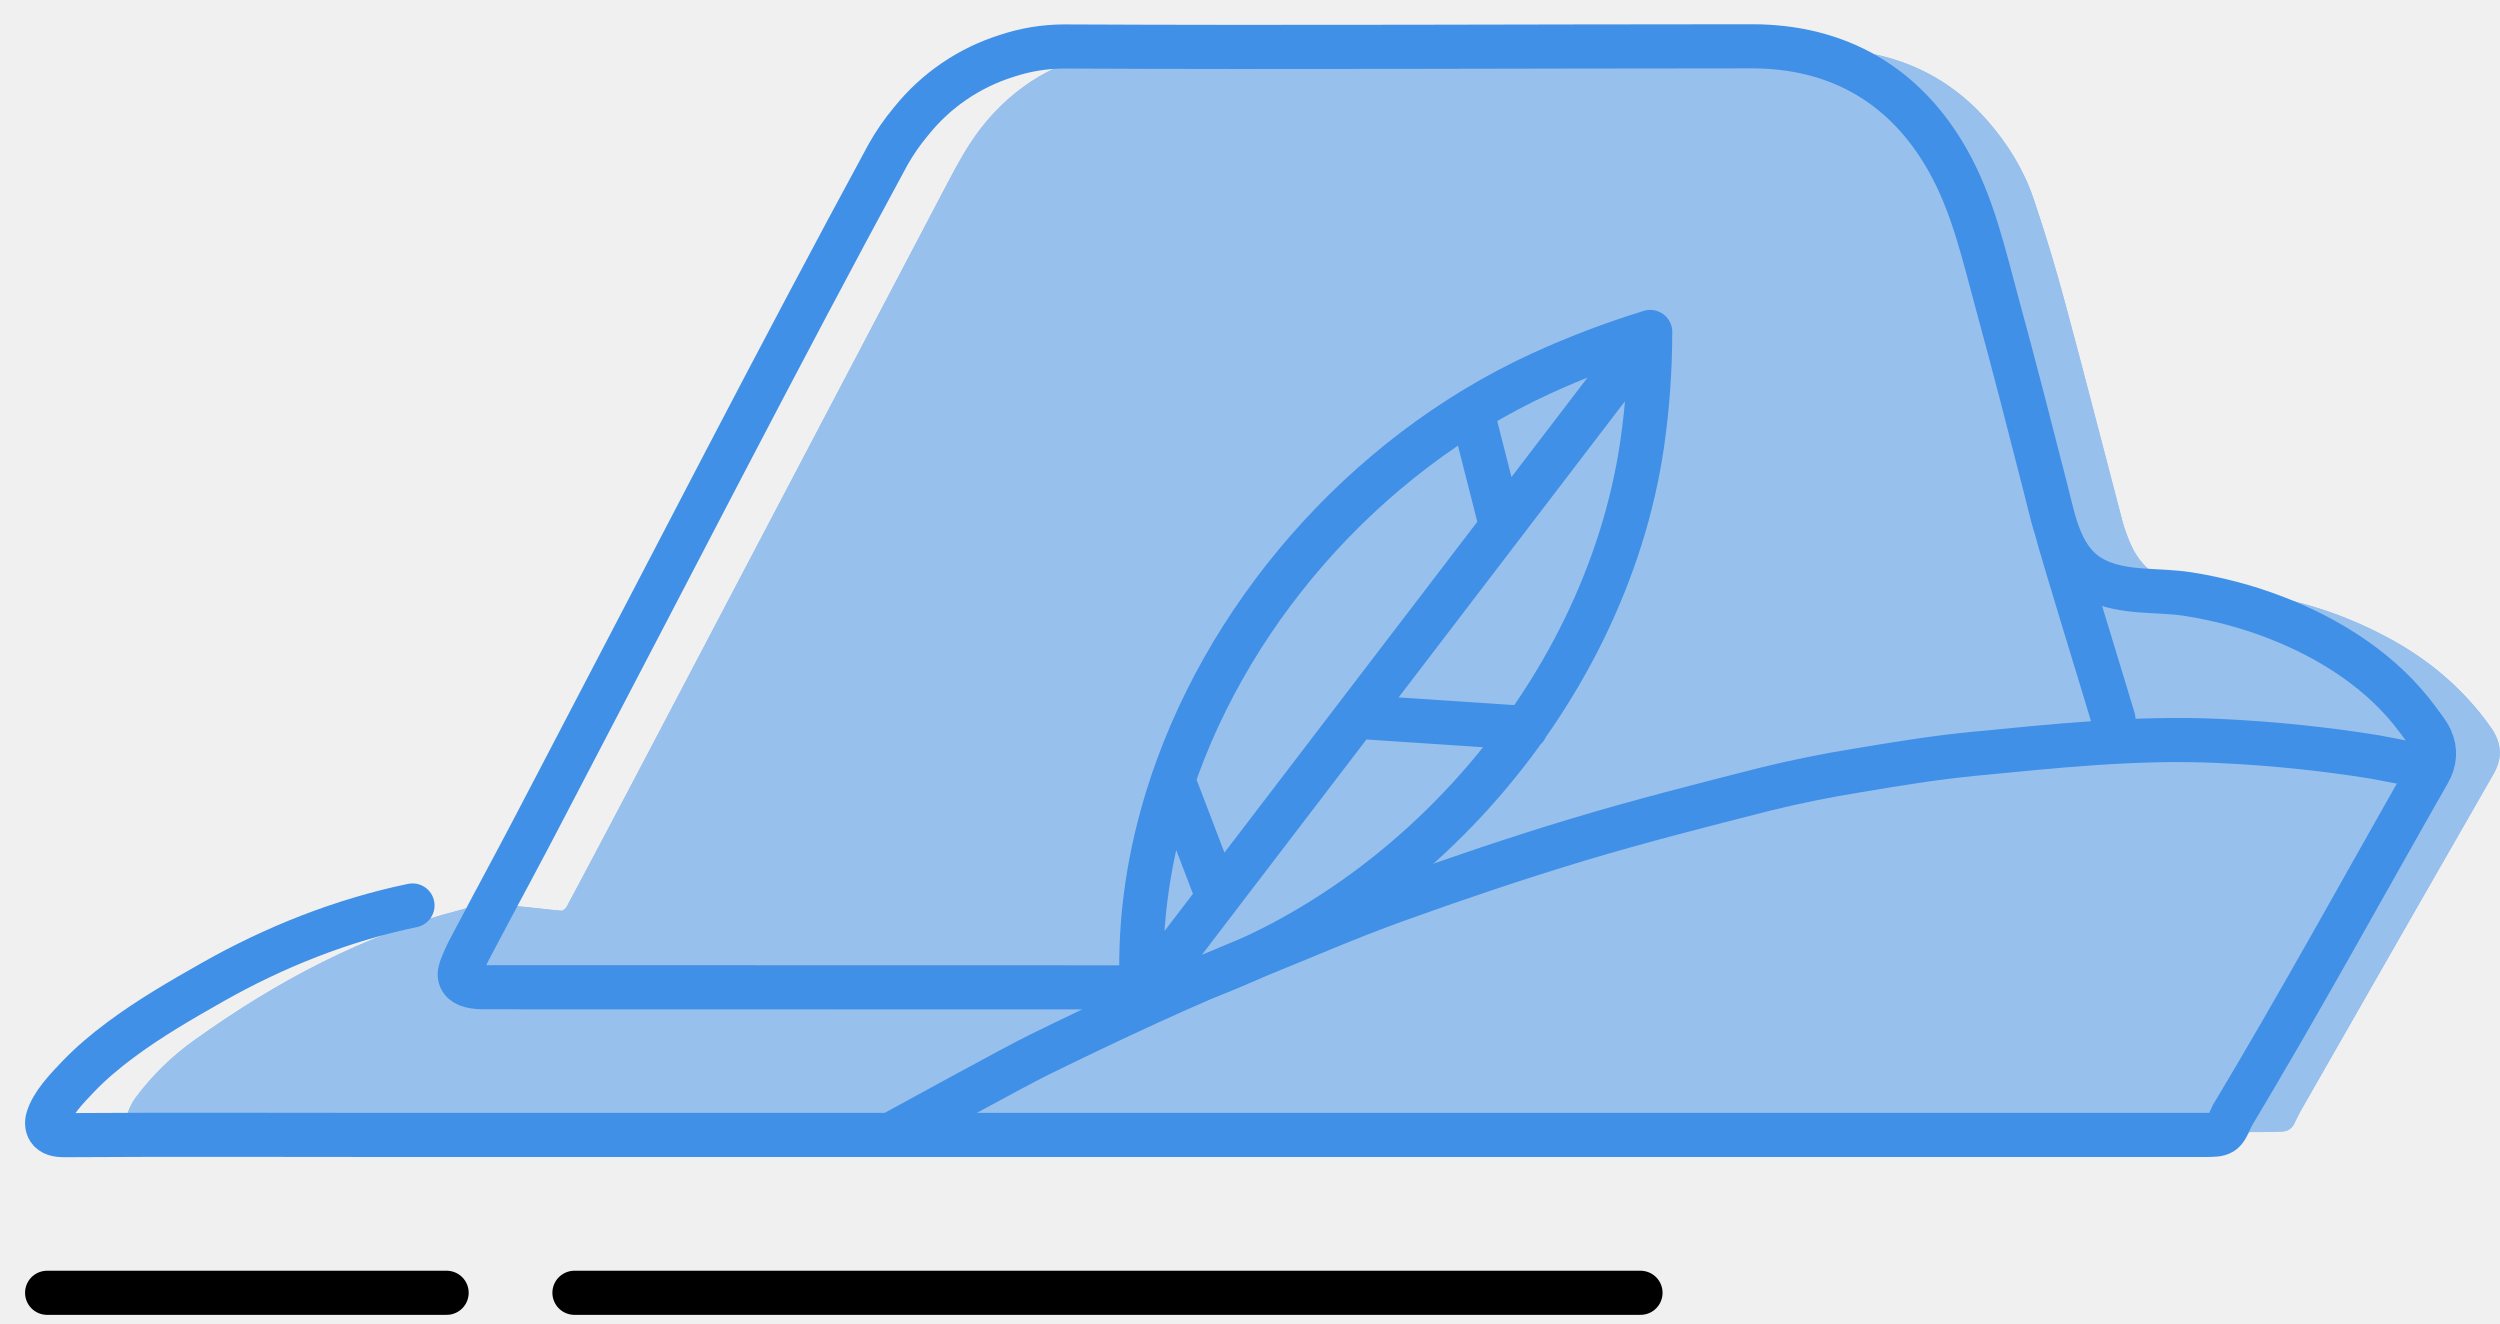
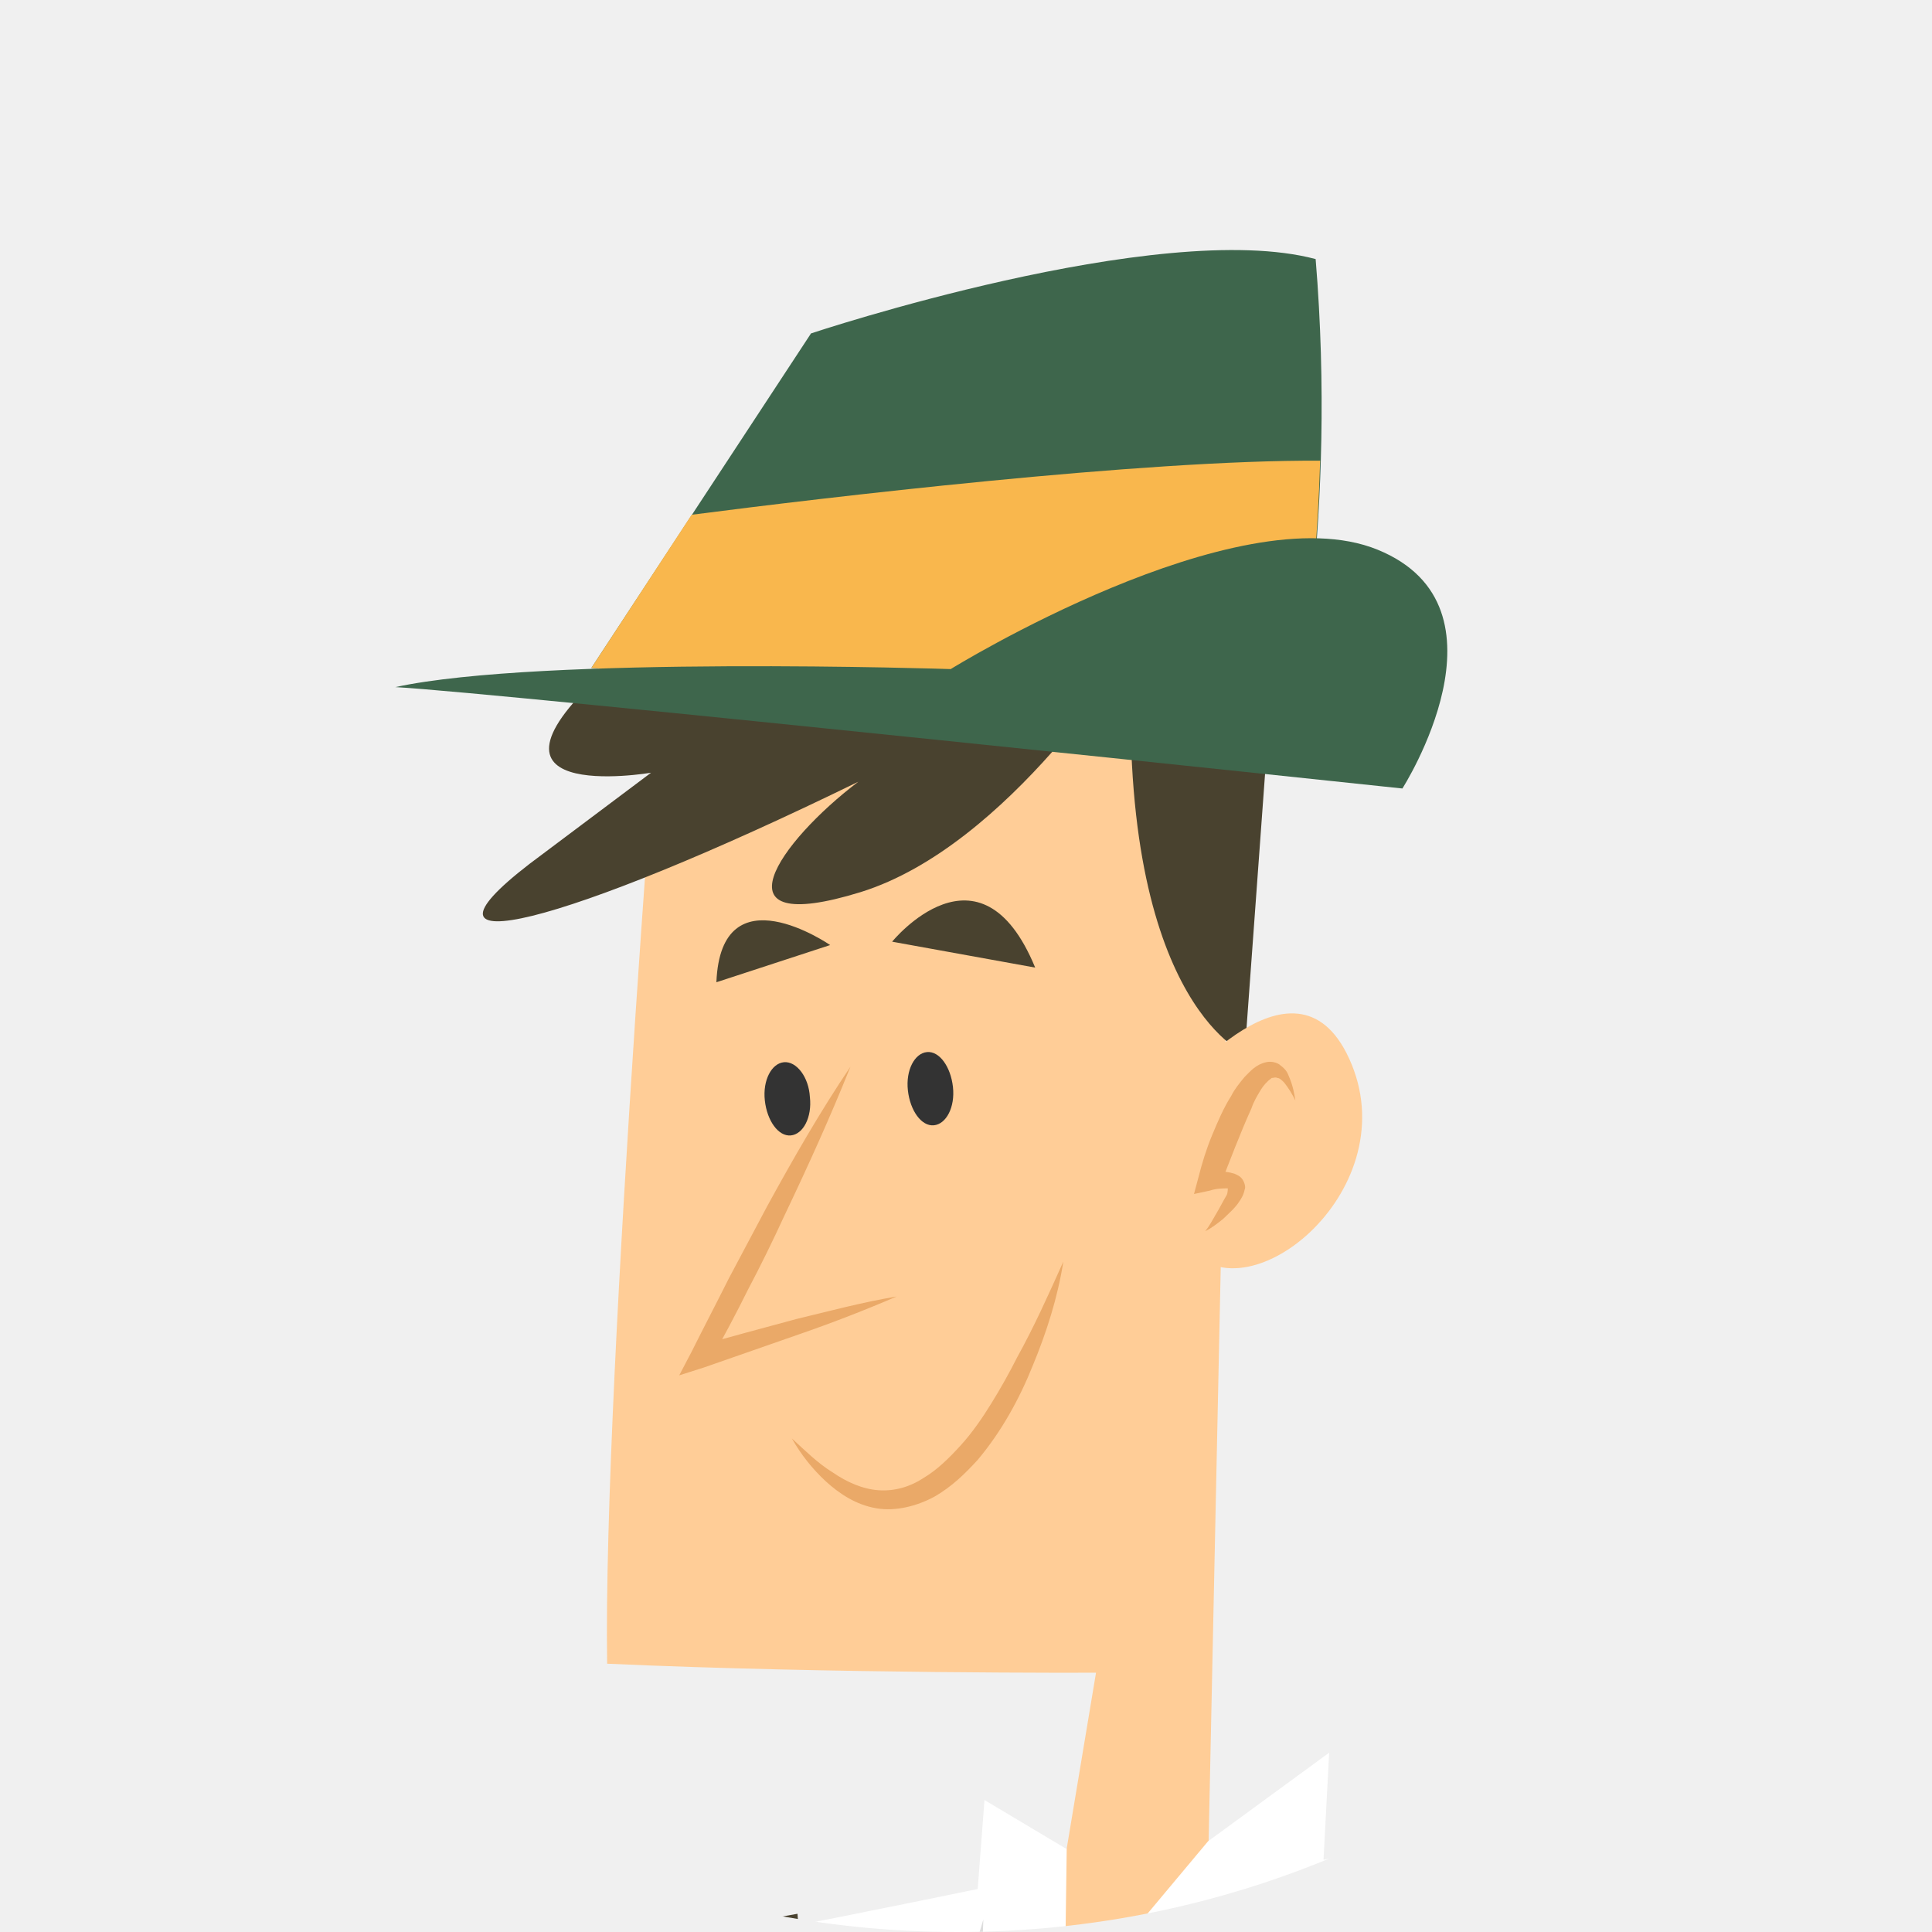
- <svg xmlns="http://www.w3.org/2000/svg" width="85" height="45" fill="none">
-   <path d="M14.025 30.786c-2.399.5-4.695 1.415-6.803 2.61-1.075.608-2.147 1.23-3.133 1.966-.508.378-.994.786-1.429 1.24-.371.39-.892.922-1.039 1.443-.038.137-.024.296.075.403.128.139.348.148.543.147 3.63-.023 7.26-.007 10.89-.007h61.824c.626 0 .66-.021.903-.57.01-.025.02-.052.033-.075 2.312-3.853 4.465-7.79 6.688-11.689.21-.37.24-.751.069-1.126-.11-.236-.286-.446-.443-.66-1.186-1.615-2.972-2.763-4.874-3.489-.941-.36-1.925-.62-2.926-.778-1.044-.165-2.19-.012-3.157-.487-1.173-.576-1.39-1.91-1.671-3.01-.545-2.129-1.088-4.256-1.668-6.376-.451-1.65-.823-3.351-1.677-4.868-1.428-2.538-3.702-3.886-6.673-3.886-7.793 0-15.587.045-23.38.006a6.212 6.212 0 00-1.956.323 6.75 6.75 0 00-3.245 2.222 7.48 7.48 0 00-.781 1.127c-3.743 6.901-7.32 13.886-10.963 20.835-.597 1.14-1.186 2.282-1.794 3.416-.471.881-.944 1.762-1.408 2.646a5.962 5.962 0 00-.365.796c-.102.293.031.502.347.576.164.04.34.045.509.045 6.8.003 16.85.003 23.65.005m31.687-9.117c-.232-.793-1.758-5.73-1.96-6.53M30.272 38.587c.894-.482 4.169-2.29 5.083-2.738 2.423-1.186 4.866-2.333 7.377-3.347 1.568-.634 3.118-1.311 4.71-1.885 2.056-.74 4.13-1.443 6.224-2.074 2.095-.629 4.22-1.169 6.342-1.709a38.97 38.97 0 013.155-.64c1.313-.22 2.63-.437 3.955-.565 2.742-.263 5.48-.563 8.253-.44 1.806.08 3.592.261 5.37.547.189.03 1.438.284 1.627.303" stroke="#4090E7" stroke-width="1.5" stroke-linecap="round" stroke-linejoin="round" />
-   <path d="M56.107 11.287a30.508 30.508 0 00-3.735 1.424c-6.062 2.794-10.838 8.347-12.71 14.497-.664 2.182-.963 4.439-.824 6.674 8.693-2.142 15.735-10.164 16.994-18.772.185-1.268.273-2.564.275-3.823h0zm-.002 0l-17.27 22.595m7.275-9.515l5.766.384M50.04 13.957l1.005 3.95M41.41 30.512l-1.527-3.996" stroke="#4090E7" stroke-width="1.5" stroke-linecap="round" stroke-linejoin="round" />
-   <path d="M15.185 43.955H1.602m54.175 0H19.531" stroke="#000" stroke-width="1.5" stroke-linecap="round" stroke-linejoin="round" />
-   <g opacity=".5" fill="#4090E7">
-     <path d="M46.67 38.49h30.269c.212 0 .424-.013.636-.017a.459.459 0 00.431-.27c.073-.146.138-.295.22-.436 2.182-3.817 4.362-7.635 6.553-11.448.327-.57.272-1.078-.101-1.604-.93-1.313-2.135-2.328-3.585-3.086a13.545 13.545 0 00-4.761-1.486c-.603-.07-1.213-.083-1.815-.16-1.014-.129-1.734-.645-2.11-1.564a5.547 5.547 0 01-.24-.687c-.642-2.436-1.262-4.877-1.919-7.309a58.906 58.906 0 00-1.11-3.678c-.334-.978-.88-1.865-1.578-2.656-1.487-1.687-3.413-2.433-5.7-2.43-7.726.006-15.452.005-23.178.008-.184 0-.37-.005-.552.016-1.844.222-3.357 1.014-4.542 2.384-.59.682-1.006 1.46-1.417 2.243L21.305 26.985a827.767 827.767 0 01-2.033 3.836c-.034.063-.125.15-.182.144-.527-.045-1.052-.116-1.58-.162a8.113 8.113 0 00-1.09-.043c-.242.011-.48.103-.719.164-3.353.863-6.316 2.455-9.072 4.426a8.97 8.97 0 00-2.023 1.975 2.246 2.246 0 00-.326.711c-.064.225.086.392.329.432.138.023.28.031.422.03 3.134-.009 6.267-.022 9.401-.03.487-.002.975.022 1.462.022 5.716.006 11.433.01 17.15.012 1.733 0 3.466-.01 5.2-.01 2.808-.003 5.617-.001 8.426-.001z" />
-     <path d="M46.67 38.49l-8.427.001c-1.733.001-3.466.012-5.2.011-5.716-.002-11.433-.006-17.149-.012-.487 0-.975-.024-1.462-.023l-9.401.032a2.55 2.55 0 01-.422-.031c-.243-.04-.393-.207-.329-.432.071-.248.173-.502.326-.71A8.97 8.97 0 016.63 35.35c2.756-1.971 5.719-3.563 9.072-4.426.239-.061.477-.153.72-.164.361-.018.727.011 1.09.043.527.046 1.052.117 1.579.162.057.005.148-.08.182-.144.681-1.277 1.36-2.556 2.033-3.837L32.17 6.31c.411-.782.827-1.56 1.417-2.243 1.185-1.37 2.698-2.162 4.542-2.384.182-.021.368-.016.552-.016 7.726-.003 15.452-.002 23.179-.009 2.286-.002 4.212.744 5.7 2.43.697.792 1.243 1.68 1.577 2.657a58.973 58.973 0 011.11 3.678c.657 2.432 1.277 4.873 1.918 7.309.062.233.149.462.241.687.376.919 1.096 1.435 2.11 1.564.602.077 1.212.09 1.815.16 1.689.195 3.272.707 4.76 1.486 1.45.758 2.656 1.773 3.586 3.085.373.527.428 1.035.1 1.605-2.19 3.813-4.37 7.63-6.553 11.448-.08.141-.146.29-.219.435a.459.459 0 01-.431.271c-.212.004-.424.017-.636.017H46.67z" />
+ <svg xmlns="http://www.w3.org/2000/svg" width="113" height="113" fill="none">
+   <mask id="a" style="mask-type:luminance" maskUnits="userSpaceOnUse" x="-1" y="-1" width="114" height="114">
+     <path d="M56 112.5c31.204 0 56.5-25.296 56.5-56.5S87.204-.5 56-.5-.5 24.796-.5 56s25.296 56.5 56.5 56.5z" fill="#fff" stroke="#fff" />
+   </mask>
+   <g mask="url(#a)">
+     <path d="M0 134.795l32.085-15.943s-4.744-2.767 3.03-4.085c7.774-1.318 22.07-4.282 22.07-4.282l.396-5.205 4.744 2.833 8.3-.395 7.116-5.205-.33 6.259s31.361-6.259 43.483-2.174c3.426 25.298 10.673 68.847 10.673 68.847" fill="#fff" />
+     <path d="M78.005 216.951l6.522-109.431 8.63-1.449-11.001 110.946m-28.396 4.282l-7.115-109.365-7.38 1.318L50.4 222.353" fill="#49422F" />
+     <path d="M77.214 110.089c-.724 2.438-1.581 4.744-2.503 7.116a53.34 53.34 0 01-1.45 3.426c-.461 1.12-1.054 2.306-1.515 3.426l-.593 1.12-.593-.989c-.79-1.317-1.647-2.701-2.372-4.084a50.935 50.935 0 01-2.174-4.217c1.054 1.186 1.977 2.504 2.899 3.755a81.973 81.973 0 012.701 3.887l-1.12.066c.527-1.12.988-2.306 1.515-3.426a168.44 168.44 0 001.582-3.425c1.12-2.24 2.306-4.48 3.623-6.655zm-16.866 6.852c-.659 1.581-1.383 3.097-2.108 4.678-.79 1.515-1.581 3.03-2.372 4.48l-1.713 3.03.527-3.491c.198-1.12.33-2.24.527-3.36.198-1.12.396-2.24.66-3.36.46-2.24.987-4.48 1.646-6.654-.066 2.305-.263 4.611-.527 6.851-.132 1.12-.263 2.24-.461 3.426-.198 1.12-.33 2.24-.527 3.36l-1.186-.395c.857-1.45 1.779-2.899 2.701-4.348.79-1.45 1.78-2.833 2.833-4.217z" fill="#DDD" />
+     <path d="M39.003 34.39s-3.756 46.052-3.492 62.918c13.11.593 28.593.527 28.593.527l-1.713 10.278-.132 9.619 8.433-10.08 1.581-74.974c-.132 0-25.167-1.977-33.27 1.713z" fill="#FFCD97" />
+     <path d="M66.212 37.817s-7.181 11.66-15.878 14.362c-8.762 2.701-4.744-2.965-.132-6.457-17.393 8.5-27.011 10.805-19.237 4.81l7.115-5.337s-11.99 2.043-1.977-6.588c10.937-8.828 21.215-7.379 21.215-7.379l14.955 1.384 2.372 3.69L72.8 61.6c-.066 0-7.577-3.228-6.588-23.783z" fill="#49422F" />
+     <path d="M68.65 63.906s7.312-9.224 10.409-1.647c3.096 7.576-6.39 15.087-9.685 10.541" fill="#FFCD97" />
+     <path d="M49.741 62.39c-1.186 2.965-2.503 5.864-3.887 8.763a86.087 86.087 0 01-2.108 4.282 85.285 85.285 0 01-2.24 4.217l-.725-.922c1.91-.528 3.821-1.055 5.798-1.582 1.91-.46 3.887-.988 5.863-1.317a82.015 82.015 0 01-5.6 2.174c-1.91.659-3.755 1.317-5.666 1.976l-1.449.461.725-1.383c.724-1.45 1.45-2.833 2.174-4.282.725-1.384 1.515-2.833 2.24-4.217 1.515-2.767 3.096-5.534 4.875-8.17zm12.452 11.398c-.33 2.109-.988 4.15-1.779 6.062-.79 1.976-1.845 3.887-3.228 5.534-.725.79-1.515 1.58-2.57 2.174-.988.527-2.24.856-3.36.659-1.185-.198-2.173-.857-2.964-1.582a10.362 10.362 0 01-1.977-2.503c.791.725 1.516 1.45 2.372 1.976.857.593 1.779.989 2.701 1.054.923.066 1.845-.197 2.636-.724.79-.461 1.515-1.186 2.174-1.91.659-.726 1.252-1.582 1.779-2.439a35.656 35.656 0 001.515-2.7c.988-1.78 1.845-3.69 2.701-5.6zm13.572-9.421a5.688 5.688 0 00-.659-1.054c-.132-.132-.263-.264-.395-.264-.132-.065-.198 0-.33 0a2.401 2.401 0 00-.659.725c-.197.33-.395.659-.527 1.054-.658 1.45-1.251 3.03-1.844 4.546l-.66-.79c.462-.066.857-.132 1.516.066.132.065.33.131.461.329.132.198.198.461.132.593-.066.33-.197.527-.33.724-.263.396-.592.66-.922.989-.329.263-.658.527-1.054.725.264-.33.461-.725.66-1.055.197-.33.394-.724.592-1.054.066-.132.066-.33.066-.395h-.066c-.198 0-.593 0-.988.132l-.923.197.264-.988c.198-.79.461-1.647.79-2.438.33-.79.66-1.58 1.12-2.305.198-.396.462-.725.791-1.12.33-.33.659-.725 1.252-.857.263-.066.659 0 .856.198.264.197.396.395.462.593.263.593.329 1.054.395 1.45z" fill="#EAA968" />
+     <path d="M55.737 63.577c.131 1.185-.396 2.174-1.12 2.24-.725.065-1.384-.857-1.516-2.043-.132-1.186.396-2.174 1.12-2.24.725-.066 1.384.857 1.516 2.043zm-8.367.593c.131 1.185-.396 2.174-1.12 2.24-.725.065-1.384-.857-1.516-2.043-.132-1.186.395-2.174 1.12-2.24.725-.066 1.45.857 1.515 2.042z" fill="#333" />
+     <path d="M52.179 55.078s5.139-6.325 8.367 1.515l-8.367-1.515zm-3.623.197s-6.391-4.414-6.655 2.175l6.654-2.175z" fill="#49422F" />
+     <path d="M34.588 39.068l12.847-19.567s20.358-6.786 29.515-4.348c1.252 15.087-1.252 26.748-1.252 26.748l-41.11-2.833z" fill="#3E664C" />
+     <path d="M34.588 39.068l41.11 2.833s1.252-5.995 1.516-14.955c-10.344-.066-29.12 2.174-36.763 3.162l-5.863 8.96z" fill="#F9B74D" />
+     <path d="M82.023 46.118s-52.837-5.6-58.898-5.93c8.498-1.844 32.48-1.054 32.48-1.054s16.734-10.343 24.969-6.983c8.235 3.36 1.45 13.967 1.45 13.967z" fill="#3E664C" />
  </g>
</svg>
